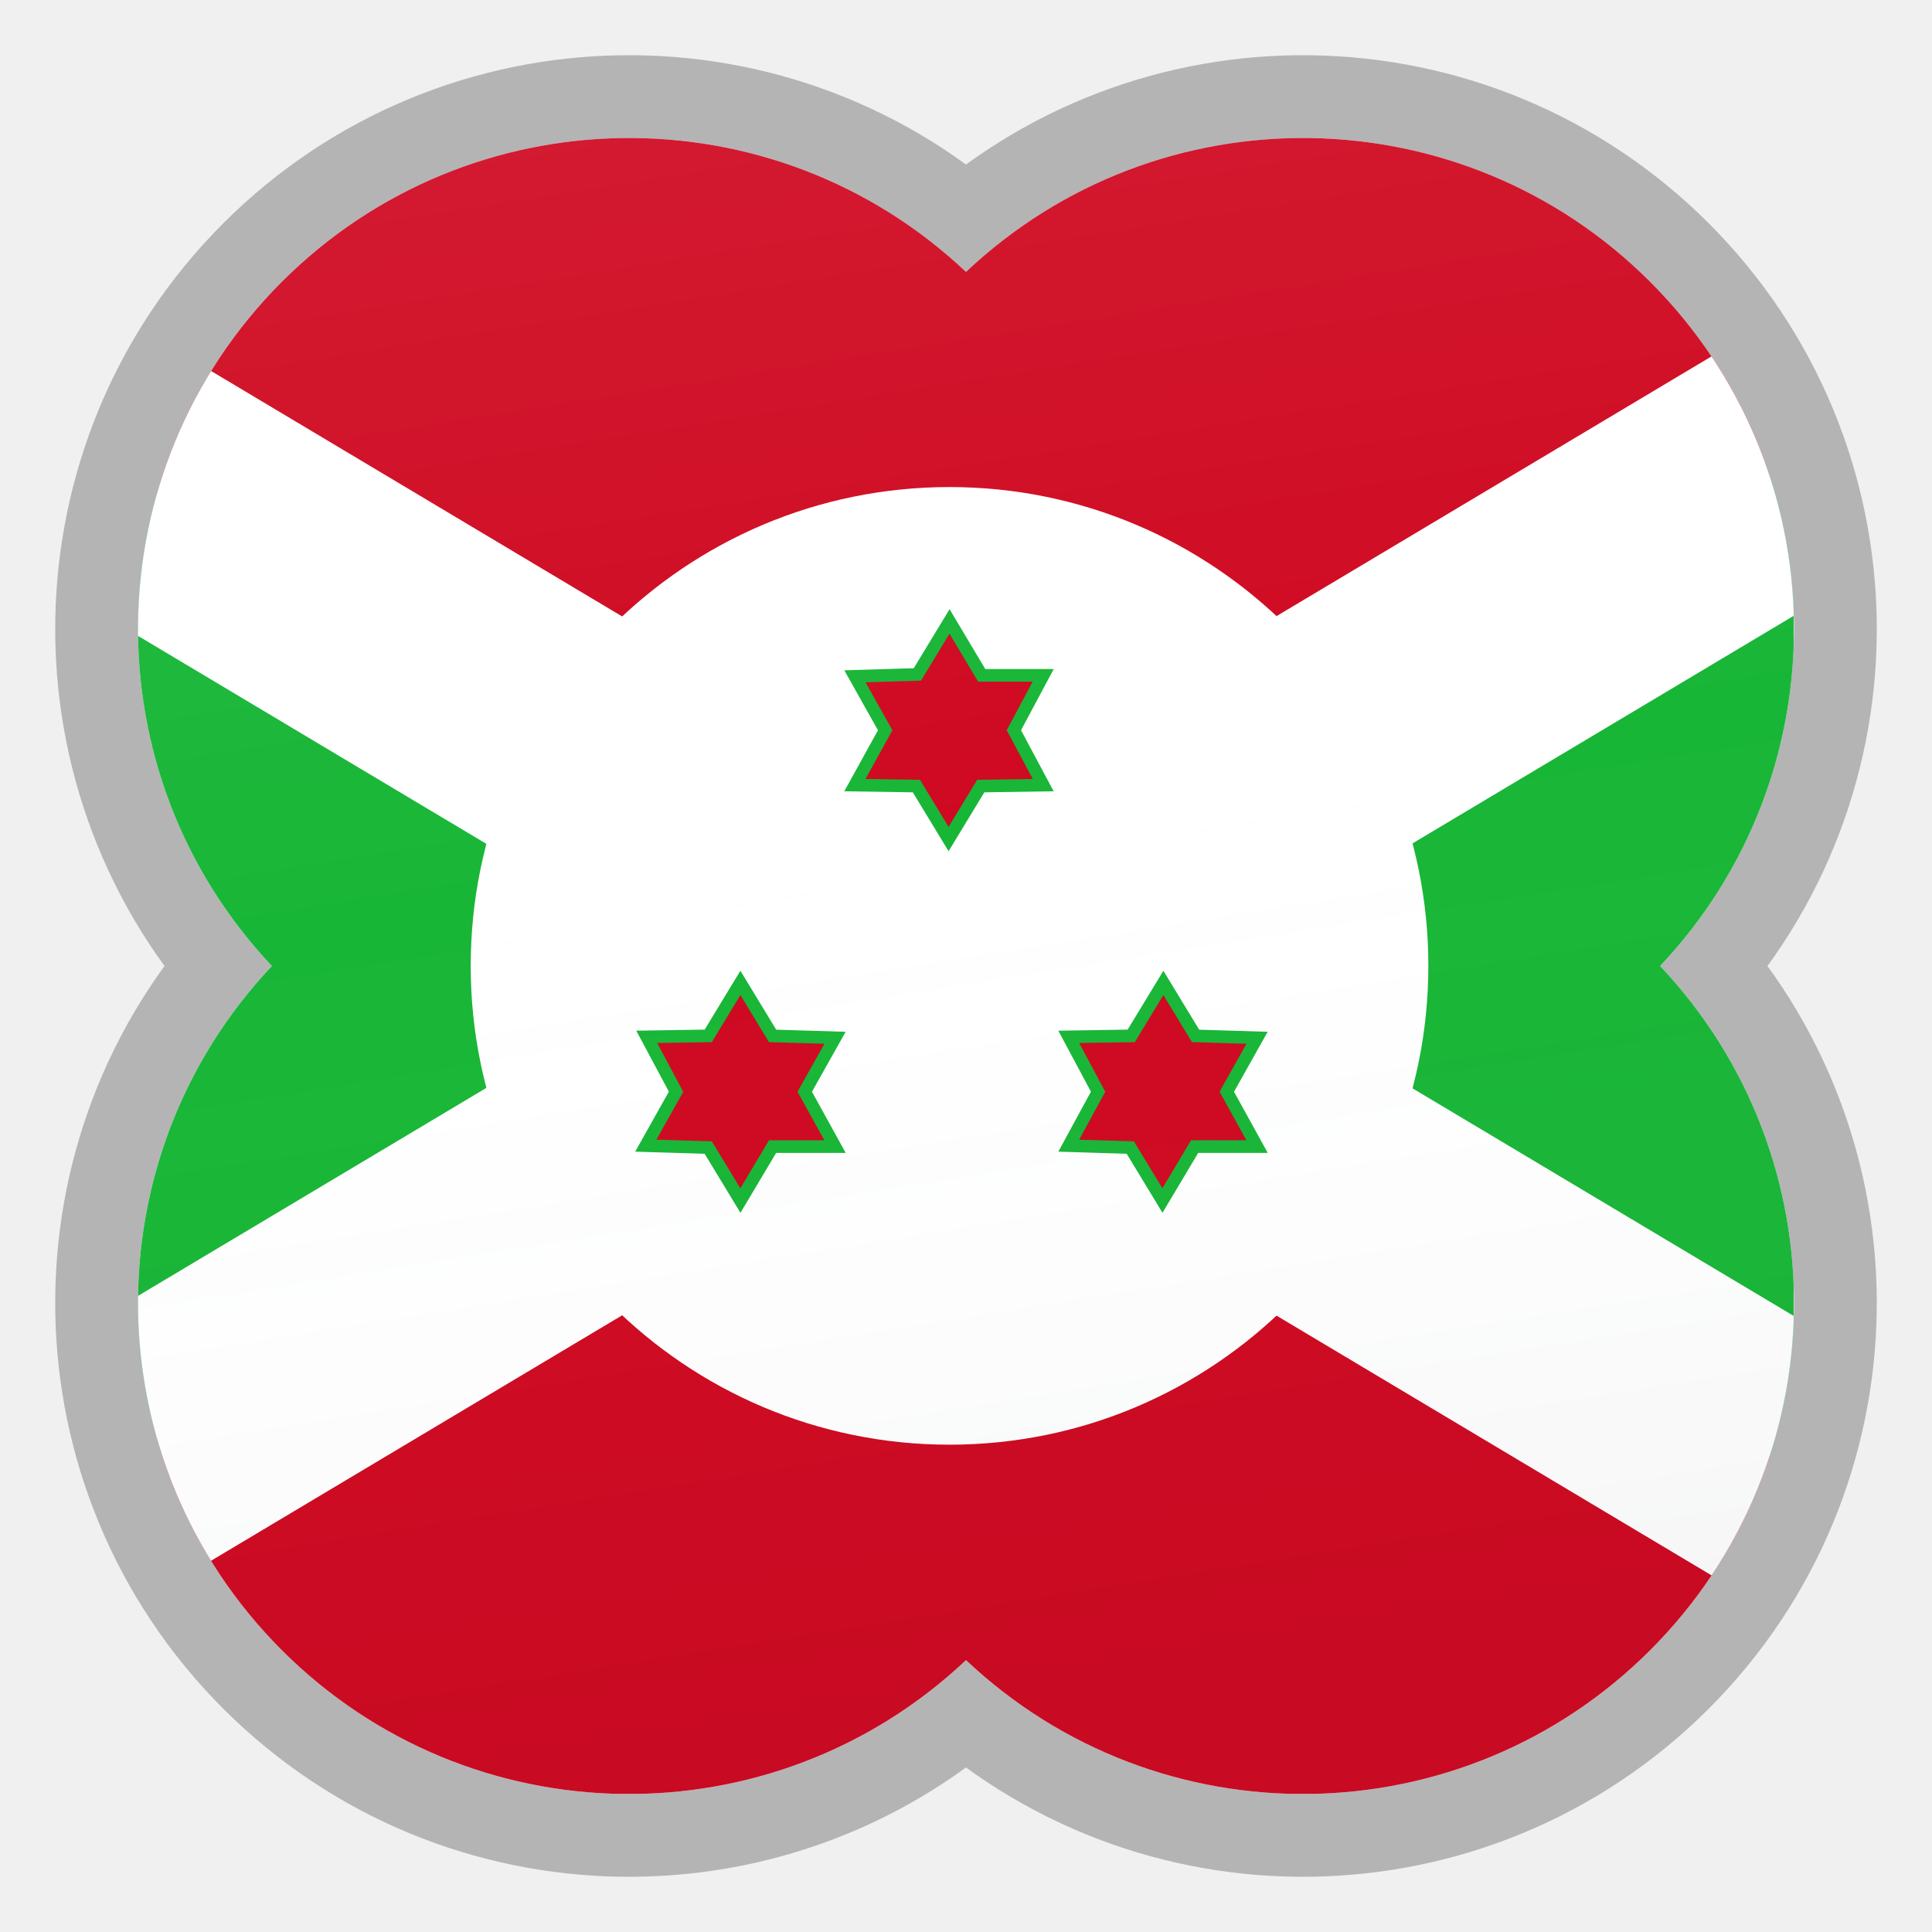
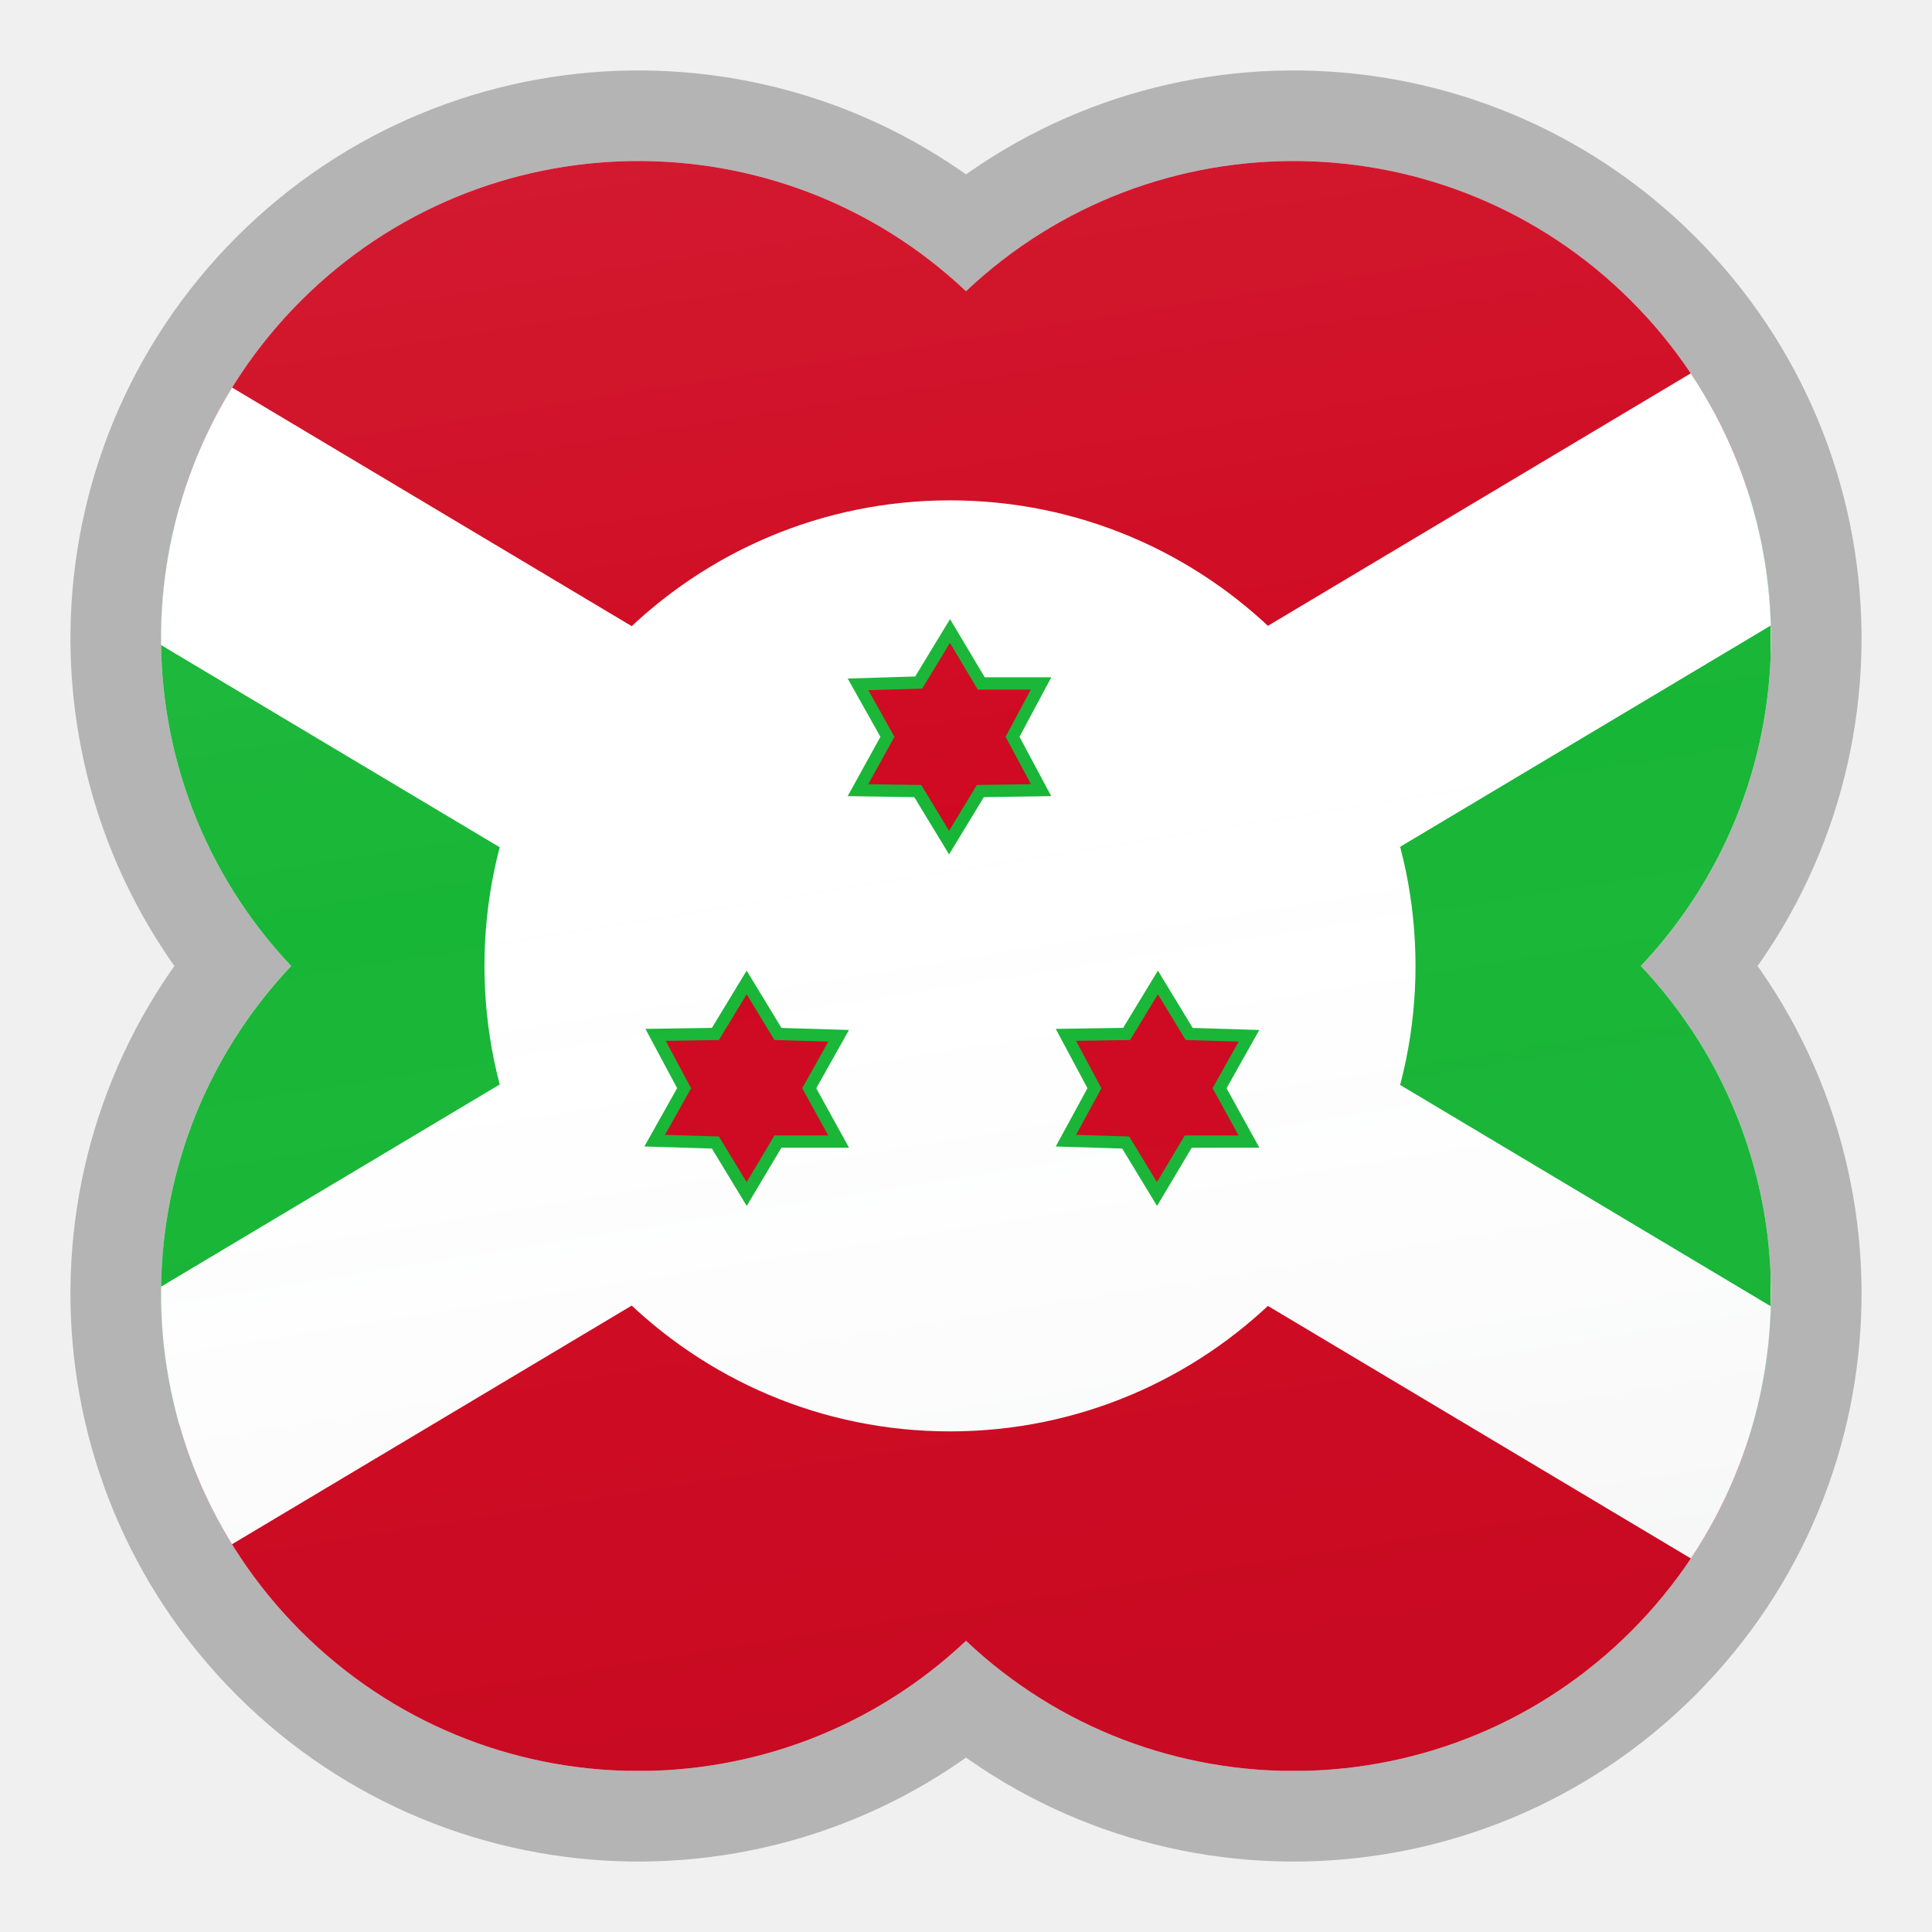
- <svg xmlns="http://www.w3.org/2000/svg" viewBox="-24 -24 560 560" width="560" height="560" role="img" aria-labelledby="petal-soft-bi-title">
+ <svg xmlns="http://www.w3.org/2000/svg" viewBox="-32 -32 576 576" width="576" height="576" role="img" aria-labelledby="petal-soft-bi-title">
  <defs>
    <path id="petal-soft-bi-shape" d="M 256 54.811 A 142.322 142.322 0 0 1 457.189 256 A 142.322 142.322 0 0 1 256 457.189 A 142.322 142.322 0 0 1 54.811 256 A 142.322 142.322 0 0 1 256 54.811 Z" />
    <clipPath id="petal-soft-bi-clip" clipPathUnits="userSpaceOnUse">
      <path d="M 256 54.811 A 142.322 142.322 0 0 1 457.189 256 A 142.322 142.322 0 0 1 256 457.189 A 142.322 142.322 0 0 1 54.811 256 A 142.322 142.322 0 0 1 256 54.811 Z" />
    </clipPath>
    <linearGradient id="petal-soft-bi-shade" x1="0" y1="0" x2="0.16" y2="1">
      <stop offset="0%" stop-color="#ffffff" stop-opacity=".075" />
      <stop offset="48%" stop-color="#ffffff" stop-opacity="0" />
      <stop offset="100%" stop-color="#151a2b" stop-opacity=".038" />
    </linearGradient>
    <clipPath id="petal-soft-bi-source-bi-a">
      <path fill="gray" d="M60.8 337h175v175h-175z" />
    </clipPath>
  </defs>
-   <path d="M 256 54.811 A 142.322 142.322 0 0 1 457.189 256 A 142.322 142.322 0 0 1 256 457.189 A 142.322 142.322 0 0 1 54.811 256 A 142.322 142.322 0 0 1 256 54.811 Z" fill="none" stroke="currentColor" stroke-width="48" stroke-opacity="0.25" stroke-linejoin="round" />
+   <path d="M 256 54.811 A 142.322 142.322 0 0 1 457.189 256 A 142.322 142.322 0 0 1 256 457.189 A 142.322 142.322 0 0 1 54.811 256 A 142.322 142.322 0 0 1 256 54.811 Z" fill="none" stroke="currentColor" stroke-width="54" stroke-opacity="0.25" stroke-linejoin="round" />
  <g clip-path="url(#petal-soft-bi-clip)">
    <path d="M 256 54.811 A 142.322 142.322 0 0 1 457.189 256 A 142.322 142.322 0 0 1 256 457.189 A 142.322 142.322 0 0 1 54.811 256 A 142.322 142.322 0 0 1 256 54.811 Z" fill="#fff" />
    <g transform="translate(16, 16) scale(0.9375)">
      <g fill-rule="evenodd" clip-path="url(#petal-soft-bi-source-bi-a)" transform="translate(-178 -986)scale(2.9257)">
        <path fill="#18b637" d="m0 337 146.6 87.5L0 512zm293.1 0-146.5 87.5L293 512z" />
        <path fill="#cf0921" d="m0 337 146.6 87.5L293 337zm0 175 146.6-87.5L293 512z" />
        <path fill="#fff" d="M293.1 337h-27.3L0 495.7V512h27.3l265.8-158.7z" />
        <path fill="#fff" d="M197.2 424.5a50.6 50.6 0 1 1-101.2 0 50.6 50.6 0 0 1 101.2 0" />
        <path fill="#fff" d="M0 337v16.3L265.8 512h27.3v-16.3L27.3 337z" />
        <path fill="#cf0921" stroke="#18b637" stroke-width="1pt" d="m156.5 405.4-6.6.1-3.4 5.6-3.4-5.6-6.5-.1 3.2-5.8-3.2-5.7 6.6-.2 3.4-5.6 3.4 5.7h6.5l-3.1 5.8zm-22 38.2h-6.6l-3.4 5.7-3.4-5.6-6.6-.2 3.2-5.7-3.1-5.8 6.5-.1 3.4-5.6 3.4 5.6 6.6.2-3.2 5.7zm44.6 0h-6.6l-3.4 5.7-3.4-5.6-6.5-.2 3.1-5.7-3.1-5.8 6.6-.1 3.4-5.6 3.4 5.6 6.5.2-3.2 5.7z" />
      </g>
    </g>
    <path d="M 256 54.811 A 142.322 142.322 0 0 1 457.189 256 A 142.322 142.322 0 0 1 256 457.189 A 142.322 142.322 0 0 1 54.811 256 A 142.322 142.322 0 0 1 256 54.811 Z" fill="url(#petal-soft-bi-shade)" />
  </g>
</svg>
